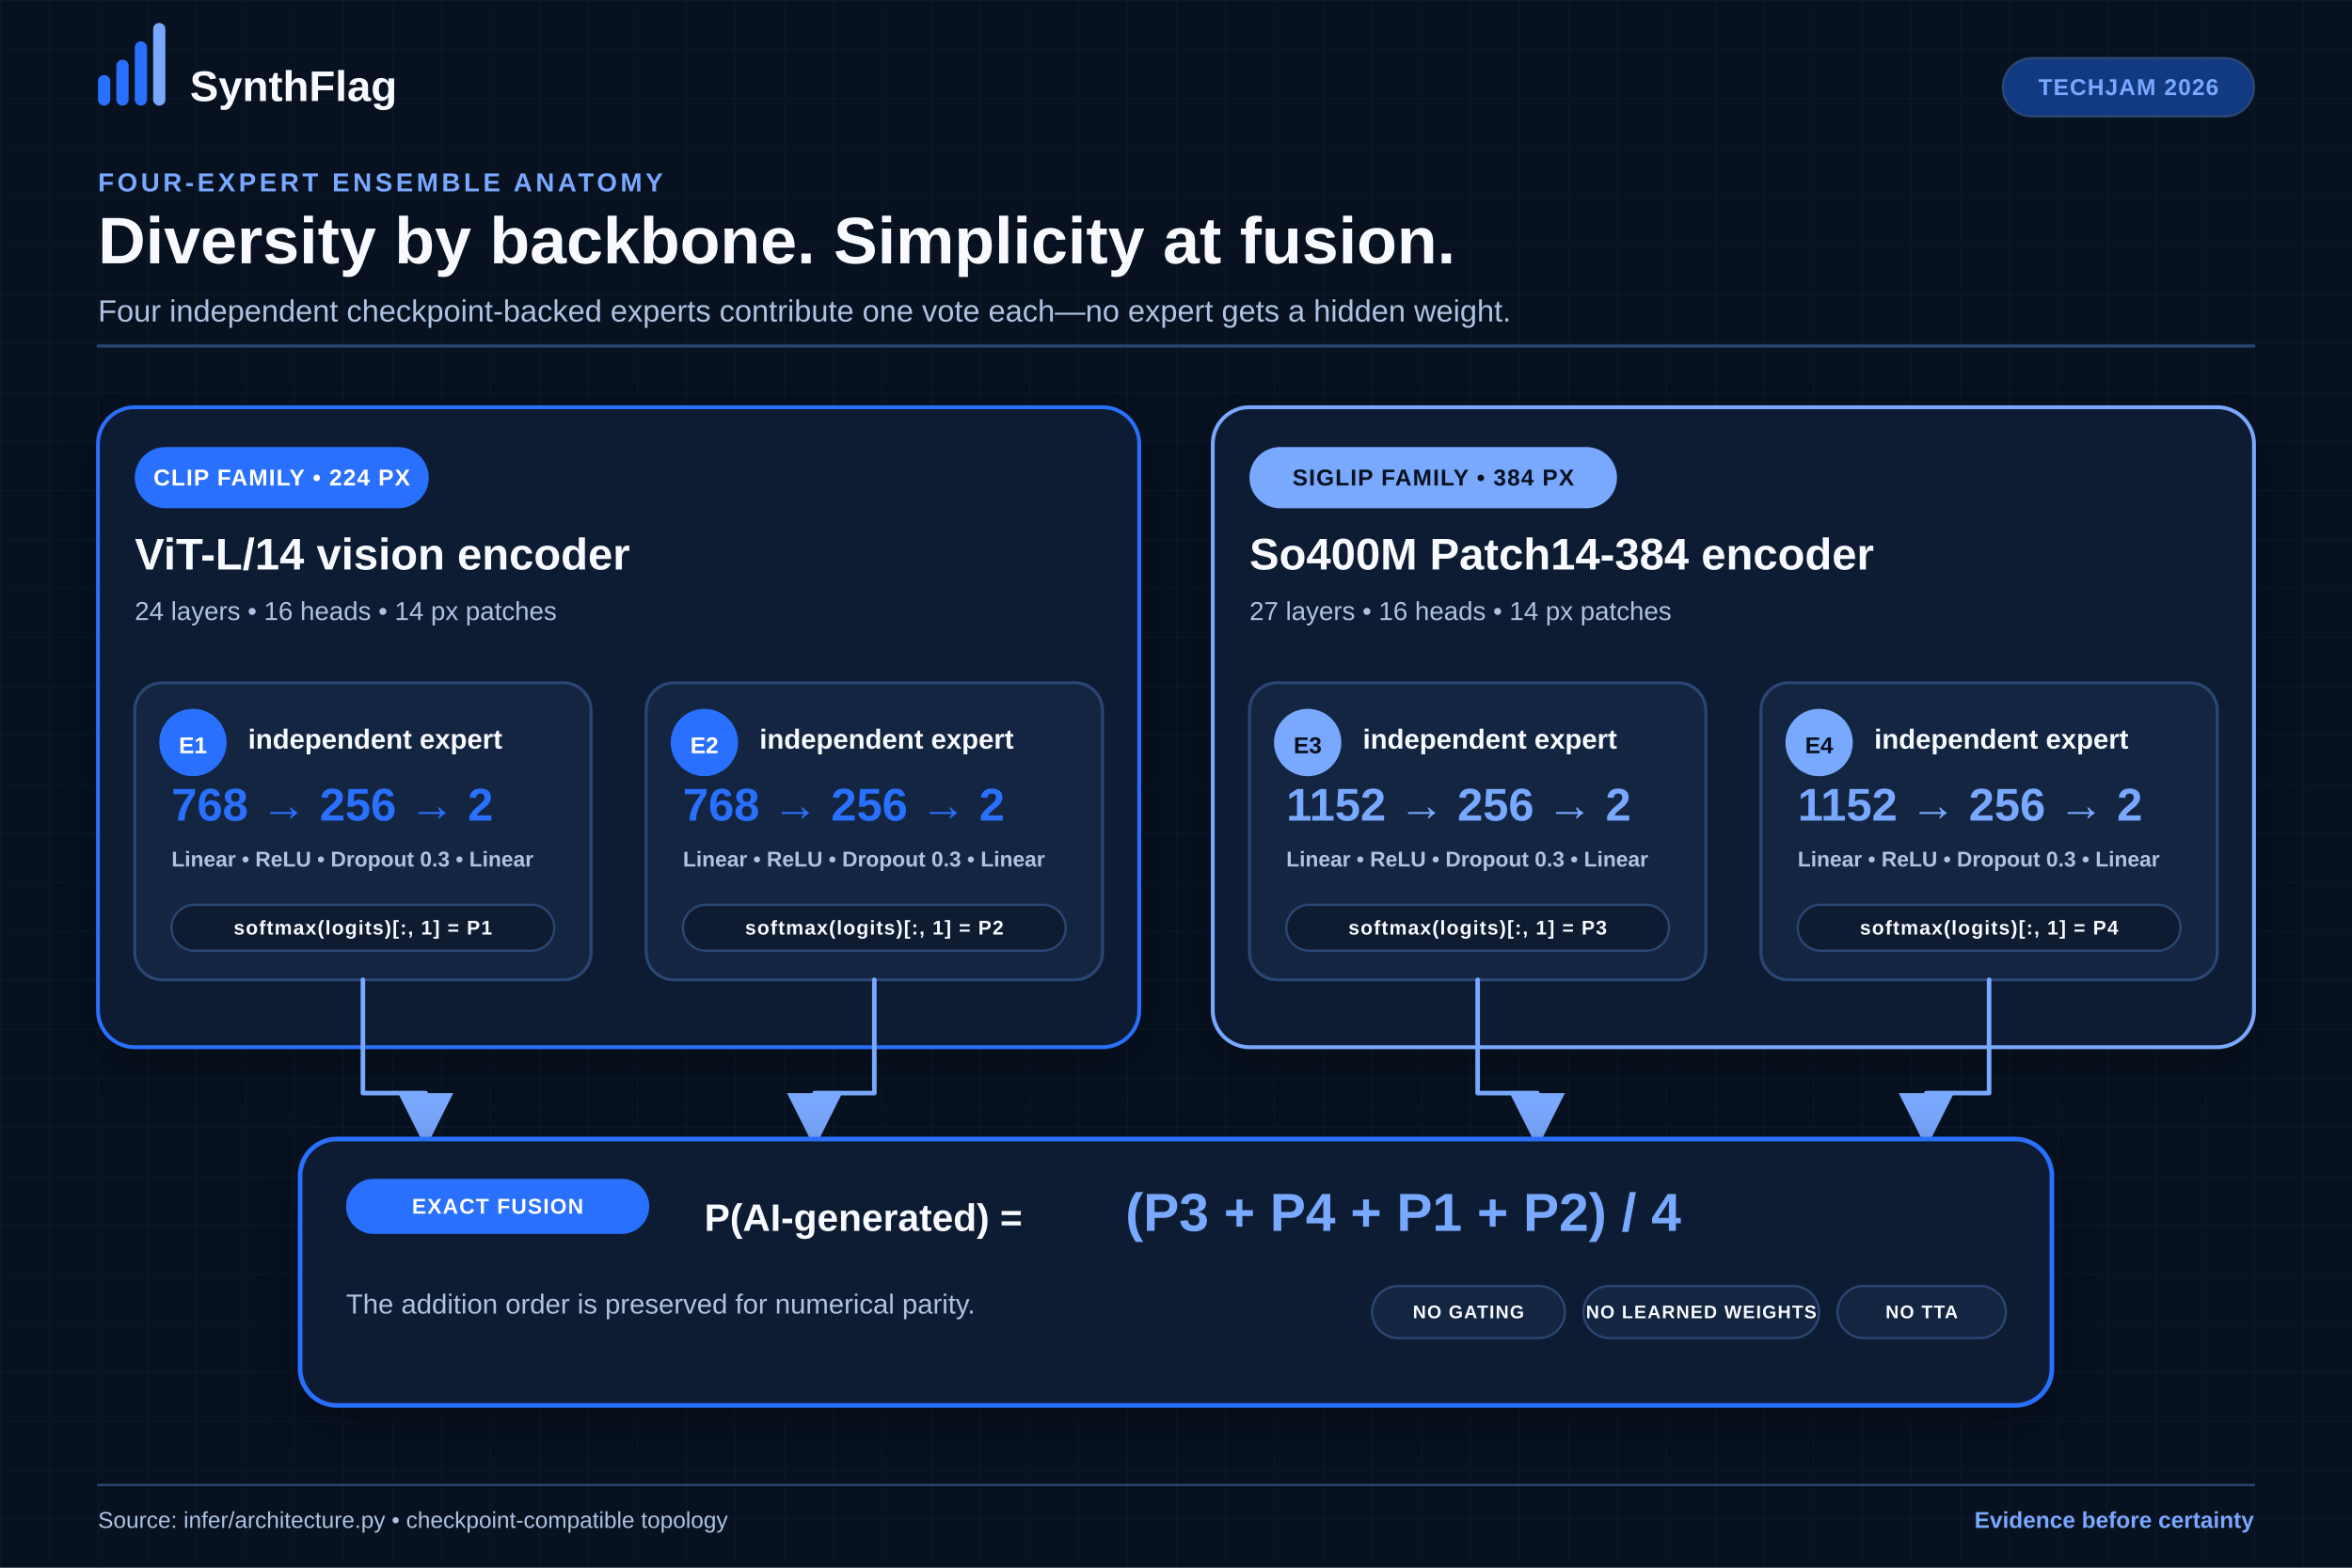
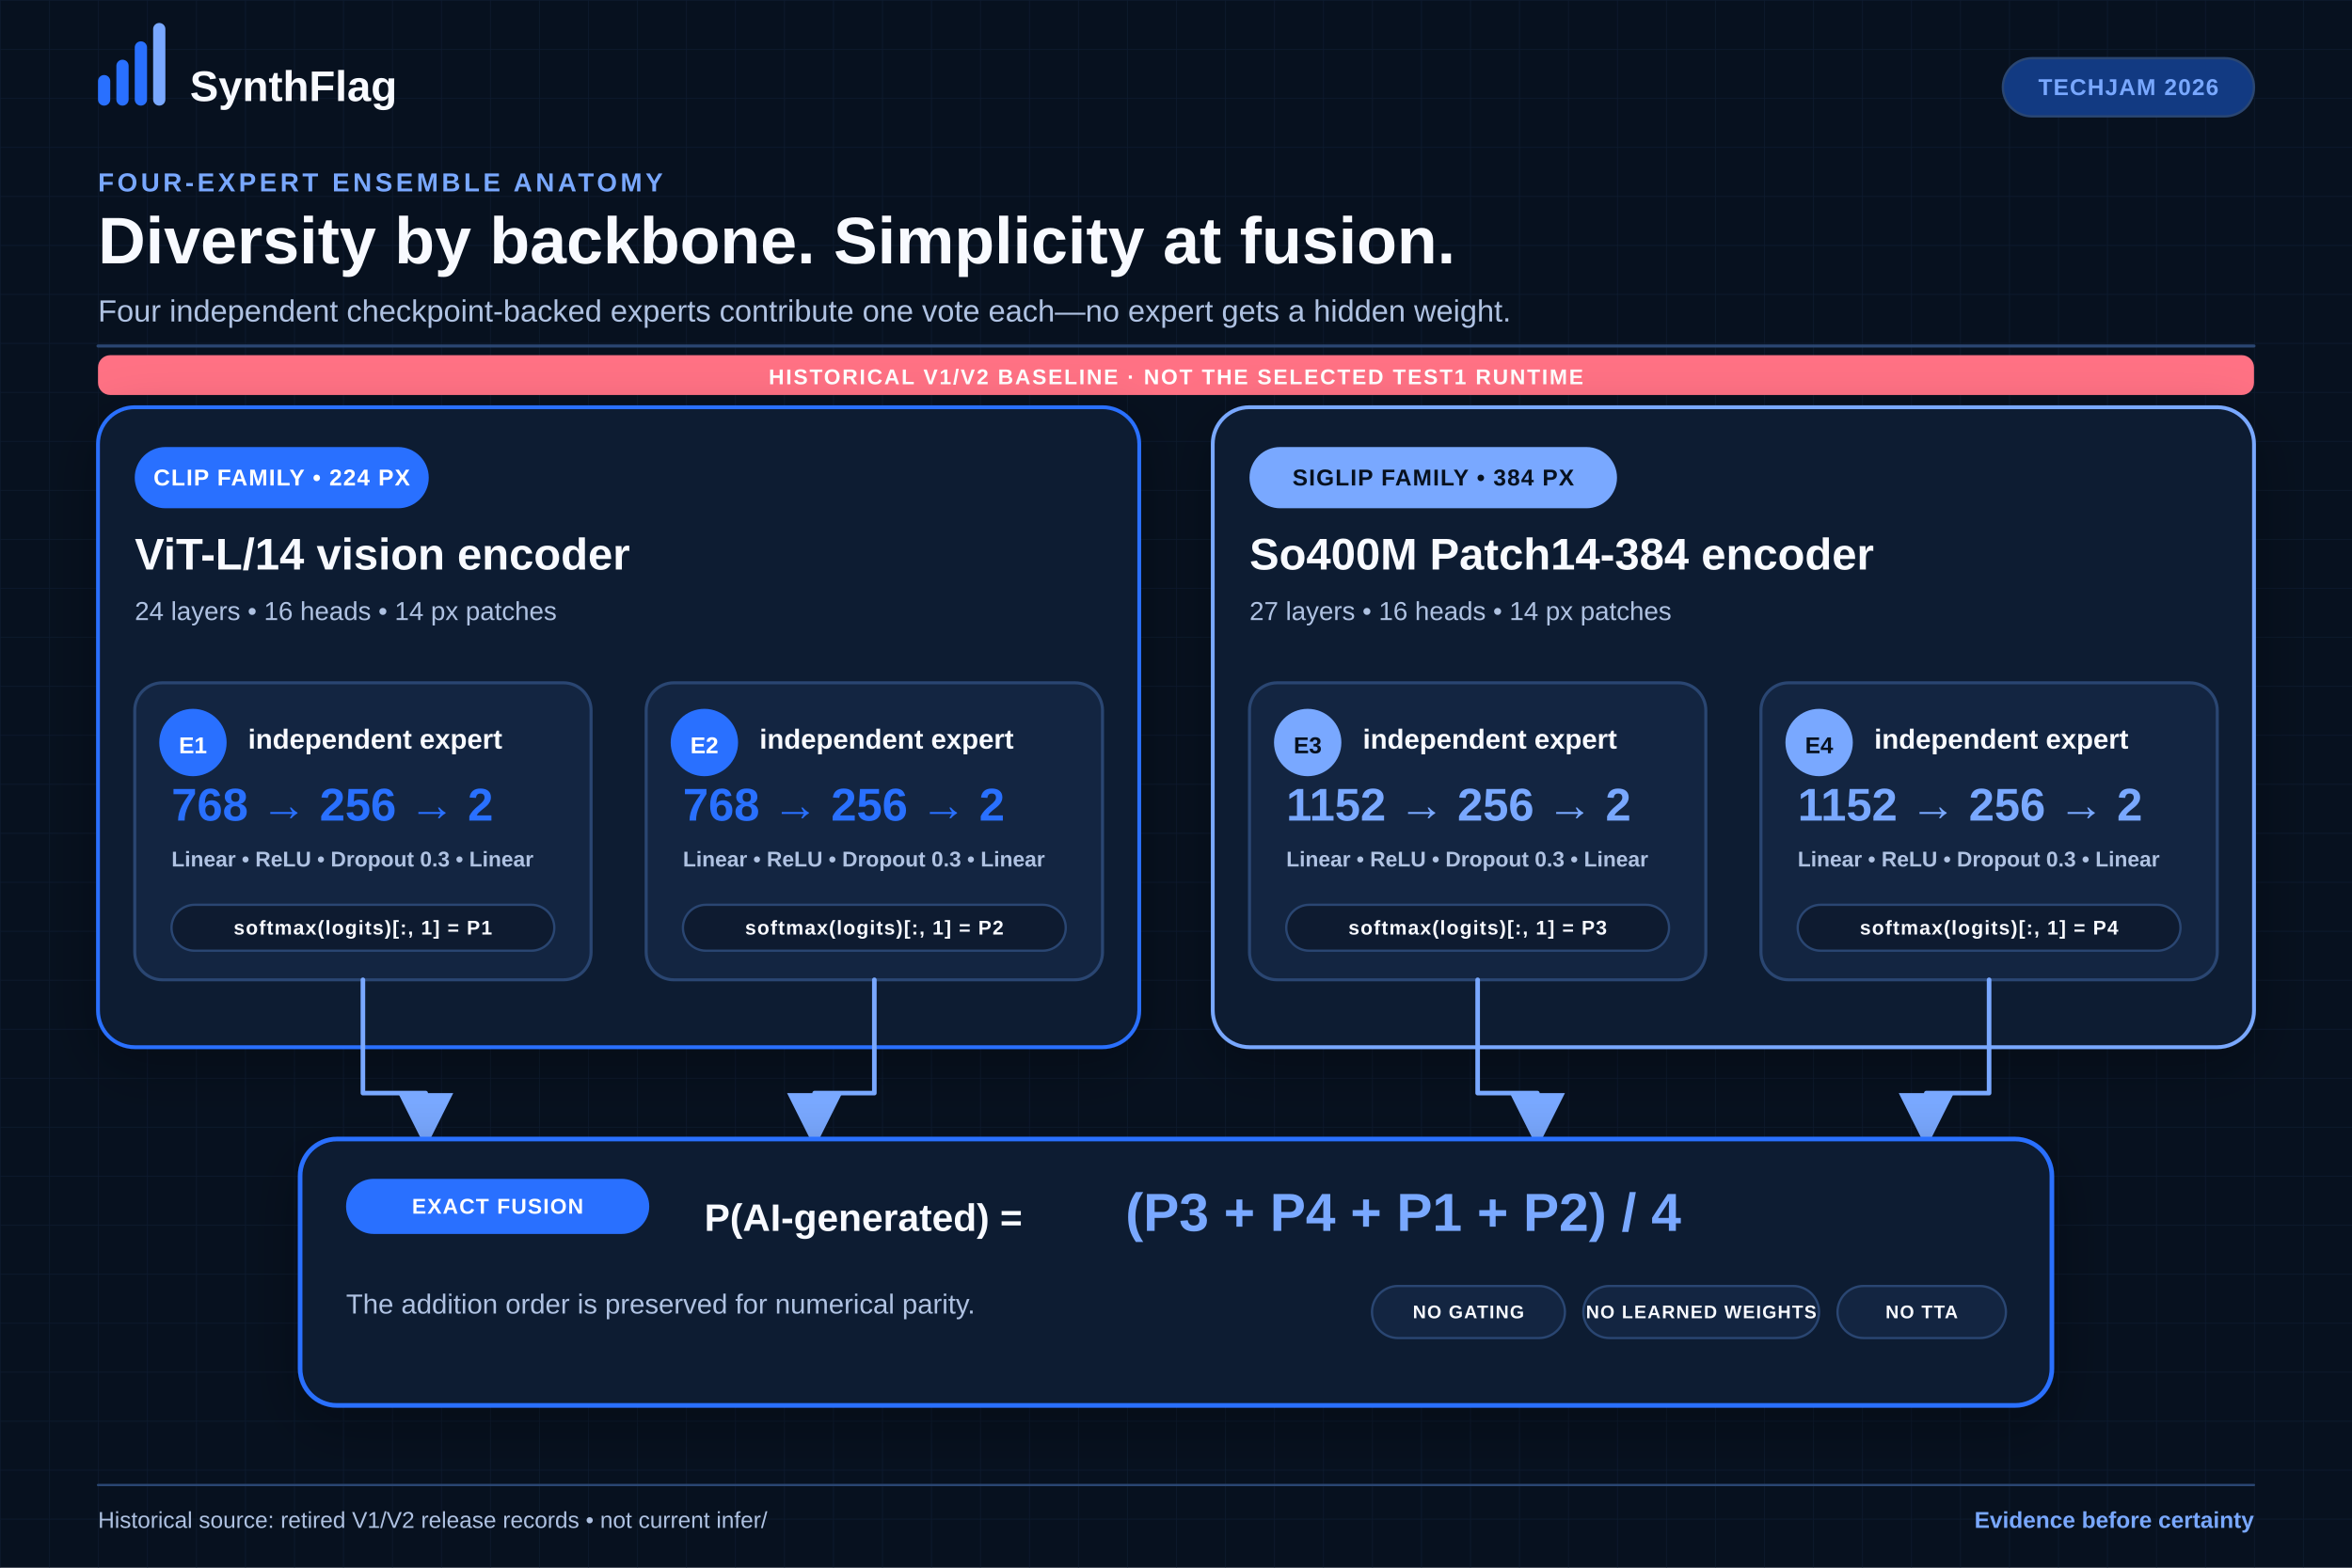
<svg xmlns="http://www.w3.org/2000/svg" width="1536" height="1024" viewBox="0 0 1536 1024" role="img" aria-labelledby="title desc">
  <defs>
    <pattern id="grid" width="32" height="32" patternUnits="userSpaceOnUse">
      <path d="M 32 0 L 0 0 0 32" fill="none" stroke="#13213A" stroke-width="1" opacity="0.55" />
    </pattern>
    <filter id="shadow" x="-20%" y="-20%" width="140%" height="140%">
      <feDropShadow dx="0" dy="12" stdDeviation="18" flood-color="#000000" flood-opacity="0.28" />
    </filter>
    <marker id="arrow" markerWidth="12" markerHeight="12" refX="10" refY="6" orient="auto" markerUnits="strokeWidth">
      <path d="M0,0 L12,6 L0,12 Z" fill="#79A8FF" />
    </marker>
  </defs>
  <rect width="1536" height="1024" fill="#07111F" />
  <rect width="1536" height="1024" fill="url(#grid)" />
  <rect x="64" y="49" width="8" height="20" rx="4" fill="#2970FF" />
  <rect x="76" y="39" width="8" height="30" rx="4" fill="#2970FF" />
  <rect x="88" y="27" width="8" height="42" rx="4" fill="#2970FF" />
  <rect x="100" y="15" width="8" height="54" rx="4" fill="#79A8FF" />
  <text x="124" y="66" font-family="Instrument Sans, Poppins, Arial, sans-serif" font-size="28" font-weight="800" fill="#F8FAFF" text-anchor="start">SynthFlag</text>
  <rect x="1308" y="38" width="164" height="38" rx="19.0" fill="#123A82" stroke="#2A4672" stroke-width="1.5" />
  <text x="1390.0" y="62.1" font-family="Instrument Sans, Poppins, Arial, sans-serif" font-size="15" font-weight="700" fill="#79A8FF" text-anchor="middle" letter-spacing="0.7">TECHJAM 2026</text>
  <text x="64" y="125" font-family="Instrument Sans, Poppins, Arial, sans-serif" font-size="17" font-weight="800" fill="#79A8FF" text-anchor="start" letter-spacing="2.2">FOUR-EXPERT ENSEMBLE ANATOMY</text>
  <text x="64" y="172" font-family="Instrument Sans, Poppins, Arial, sans-serif" font-size="43" font-weight="800" fill="#F8FAFF" text-anchor="start">Diversity by backbone. Simplicity at fusion.</text>
  <text x="64" y="210" font-family="Instrument Sans, Poppins, Arial, sans-serif" font-size="20" font-weight="500" fill="#AFC2E2" text-anchor="start">Four independent checkpoint-backed experts contribute one vote each—no expert gets a hidden weight.</text>
  <line x1="64" y1="226" x2="1472" y2="226" stroke="#2A4672" stroke-width="2" stroke-linecap="round" />
+   <rect x="64" y="232" width="1408" height="26" rx="8" fill="#FF7184" />
+   <text x="768" y="251" font-family="Instrument Sans, Poppins, Arial, sans-serif" font-size="14" font-weight="800" fill="#FFFFFF" text-anchor="middle" letter-spacing="1.1">HISTORICAL V1/V2 BASELINE · NOT THE SELECTED TEST1 RUNTIME</text>
  <rect x="64" y="266" width="680" height="418" rx="24" fill="#0E1B30" stroke="#2970FF" stroke-width="2.5" filter="url(#shadow)" />
  <rect x="792" y="266" width="680" height="418" rx="24" fill="#0E1B30" stroke="#79A8FF" stroke-width="2.5" filter="url(#shadow)" />
  <rect x="88" y="292" width="192" height="40" rx="20.0" fill="#2970FF" />
  <text x="184.0" y="317.1" font-family="Instrument Sans, Poppins, Arial, sans-serif" font-size="15" font-weight="700" fill="#FFFFFF" text-anchor="middle" letter-spacing="0.7">CLIP FAMILY • 224 PX</text>
  <text x="88" y="372" font-family="Instrument Sans, Poppins, Arial, sans-serif" font-size="29" font-weight="800" fill="#F8FAFF" text-anchor="start">ViT-L/14 vision encoder</text>
  <text x="88" y="405" font-family="Instrument Sans, Poppins, Arial, sans-serif" font-size="17" font-weight="500" fill="#AFC2E2" text-anchor="start">24 layers • 16 heads • 14 px patches</text>
  <rect x="816" y="292" width="240" height="40" rx="20.0" fill="#79A8FF" />
  <text x="936.0" y="317.1" font-family="Instrument Sans, Poppins, Arial, sans-serif" font-size="15" font-weight="700" fill="#07111F" text-anchor="middle" letter-spacing="0.7">SIGLIP FAMILY • 384 PX</text>
  <text x="816" y="372" font-family="Instrument Sans, Poppins, Arial, sans-serif" font-size="29" font-weight="800" fill="#F8FAFF" text-anchor="start">So400M Patch14-384 encoder</text>
  <text x="816" y="405" font-family="Instrument Sans, Poppins, Arial, sans-serif" font-size="17" font-weight="500" fill="#AFC2E2" text-anchor="start">27 layers • 16 heads • 14 px patches</text>
  <rect x="88" y="446" width="298" height="194" rx="18" fill="#132541" stroke="#2A4672" stroke-width="2" />
  <circle cx="126" cy="485" r="22" fill="#2970FF" />
  <text x="126" y="492" font-family="Instrument Sans, Poppins, Arial, sans-serif" font-size="15" font-weight="800" fill="#FFFFFF" text-anchor="middle">E1</text>
  <text x="162" y="489" font-family="Instrument Sans, Poppins, Arial, sans-serif" font-size="18" font-weight="800" fill="#F8FAFF" text-anchor="start">independent expert</text>
  <text x="112" y="536" font-family="Instrument Sans, Poppins, Arial, sans-serif" font-size="30" font-weight="800" fill="#2970FF" text-anchor="start">768 → 256 → 2</text>
  <text x="112" y="566" font-family="Instrument Sans, Poppins, Arial, sans-serif" font-size="14" font-weight="600" fill="#AFC2E2" text-anchor="start">Linear • ReLU • Dropout 0.3 • Linear</text>
  <rect x="112" y="591" width="250" height="30" rx="15.0" fill="#0E1B30" stroke="#2A4672" stroke-width="1.5" />
  <text x="237.0" y="610.42" font-family="Instrument Sans, Poppins, Arial, sans-serif" font-size="13" font-weight="700" fill="#F8FAFF" text-anchor="middle" letter-spacing="0.7">softmax(logits)[:, 1] = P1</text>
  <rect x="422" y="446" width="298" height="194" rx="18" fill="#132541" stroke="#2A4672" stroke-width="2" />
  <circle cx="460" cy="485" r="22" fill="#2970FF" />
  <text x="460" y="492" font-family="Instrument Sans, Poppins, Arial, sans-serif" font-size="15" font-weight="800" fill="#FFFFFF" text-anchor="middle">E2</text>
  <text x="496" y="489" font-family="Instrument Sans, Poppins, Arial, sans-serif" font-size="18" font-weight="800" fill="#F8FAFF" text-anchor="start">independent expert</text>
  <text x="446" y="536" font-family="Instrument Sans, Poppins, Arial, sans-serif" font-size="30" font-weight="800" fill="#2970FF" text-anchor="start">768 → 256 → 2</text>
  <text x="446" y="566" font-family="Instrument Sans, Poppins, Arial, sans-serif" font-size="14" font-weight="600" fill="#AFC2E2" text-anchor="start">Linear • ReLU • Dropout 0.3 • Linear</text>
  <rect x="446" y="591" width="250" height="30" rx="15.0" fill="#0E1B30" stroke="#2A4672" stroke-width="1.5" />
  <text x="571.0" y="610.42" font-family="Instrument Sans, Poppins, Arial, sans-serif" font-size="13" font-weight="700" fill="#F8FAFF" text-anchor="middle" letter-spacing="0.7">softmax(logits)[:, 1] = P2</text>
  <rect x="816" y="446" width="298" height="194" rx="18" fill="#132541" stroke="#2A4672" stroke-width="2" />
  <circle cx="854" cy="485" r="22" fill="#79A8FF" />
  <text x="854" y="492" font-family="Instrument Sans, Poppins, Arial, sans-serif" font-size="15" font-weight="800" fill="#07111F" text-anchor="middle">E3</text>
  <text x="890" y="489" font-family="Instrument Sans, Poppins, Arial, sans-serif" font-size="18" font-weight="800" fill="#F8FAFF" text-anchor="start">independent expert</text>
  <text x="840" y="536" font-family="Instrument Sans, Poppins, Arial, sans-serif" font-size="30" font-weight="800" fill="#79A8FF" text-anchor="start">1152 → 256 → 2</text>
  <text x="840" y="566" font-family="Instrument Sans, Poppins, Arial, sans-serif" font-size="14" font-weight="600" fill="#AFC2E2" text-anchor="start">Linear • ReLU • Dropout 0.3 • Linear</text>
  <rect x="840" y="591" width="250" height="30" rx="15.0" fill="#0E1B30" stroke="#2A4672" stroke-width="1.5" />
  <text x="965.0" y="610.42" font-family="Instrument Sans, Poppins, Arial, sans-serif" font-size="13" font-weight="700" fill="#F8FAFF" text-anchor="middle" letter-spacing="0.7">softmax(logits)[:, 1] = P3</text>
  <rect x="1150" y="446" width="298" height="194" rx="18" fill="#132541" stroke="#2A4672" stroke-width="2" />
  <circle cx="1188" cy="485" r="22" fill="#79A8FF" />
  <text x="1188" y="492" font-family="Instrument Sans, Poppins, Arial, sans-serif" font-size="15" font-weight="800" fill="#07111F" text-anchor="middle">E4</text>
  <text x="1224" y="489" font-family="Instrument Sans, Poppins, Arial, sans-serif" font-size="18" font-weight="800" fill="#F8FAFF" text-anchor="start">independent expert</text>
  <text x="1174" y="536" font-family="Instrument Sans, Poppins, Arial, sans-serif" font-size="30" font-weight="800" fill="#79A8FF" text-anchor="start">1152 → 256 → 2</text>
  <text x="1174" y="566" font-family="Instrument Sans, Poppins, Arial, sans-serif" font-size="14" font-weight="600" fill="#AFC2E2" text-anchor="start">Linear • ReLU • Dropout 0.3 • Linear</text>
  <rect x="1174" y="591" width="250" height="30" rx="15.0" fill="#0E1B30" stroke="#2A4672" stroke-width="1.5" />
  <text x="1299.0" y="610.42" font-family="Instrument Sans, Poppins, Arial, sans-serif" font-size="13" font-weight="700" fill="#F8FAFF" text-anchor="middle" letter-spacing="0.7">softmax(logits)[:, 1] = P4</text>
  <path d="M237 640 L237 714 L278 714 L278 744" fill="none" stroke="#79A8FF" stroke-width="3" stroke-linecap="round" stroke-linejoin="round" marker-end="url(#arrow)" />
  <path d="M571 640 L571 714 L532 714 L532 744" fill="none" stroke="#79A8FF" stroke-width="3" stroke-linecap="round" stroke-linejoin="round" marker-end="url(#arrow)" />
  <path d="M965 640 L965 714 L1004 714 L1004 744" fill="none" stroke="#79A8FF" stroke-width="3" stroke-linecap="round" stroke-linejoin="round" marker-end="url(#arrow)" />
  <path d="M1299 640 L1299 714 L1258 714 L1258 744" fill="none" stroke="#79A8FF" stroke-width="3" stroke-linecap="round" stroke-linejoin="round" marker-end="url(#arrow)" />
  <rect x="196" y="744" width="1144" height="174" rx="24" fill="#0E1B30" stroke="#2970FF" stroke-width="3" filter="url(#shadow)" />
  <rect x="226" y="770" width="198" height="36" rx="18.0" fill="#2970FF" />
  <text x="325.0" y="792.76" font-family="Instrument Sans, Poppins, Arial, sans-serif" font-size="14" font-weight="700" fill="#FFFFFF" text-anchor="middle" letter-spacing="0.7">EXACT FUSION</text>
  <text x="460" y="804" font-family="Instrument Sans, Poppins, Arial, sans-serif" font-size="25" font-weight="800" fill="#F8FAFF" text-anchor="start">P(AI-generated) =</text>
  <text x="735" y="804" font-family="Instrument Sans, Poppins, Arial, sans-serif" font-size="35" font-weight="800" fill="#79A8FF" text-anchor="start">(P3 + P4 + P1 + P2) / 4</text>
  <text x="226" y="858" font-family="Instrument Sans, Poppins, Arial, sans-serif" font-size="18" font-weight="500" fill="#AFC2E2" text-anchor="start">The addition order is preserved for numerical parity.</text>
  <rect x="896" y="840" width="126" height="34" rx="17.0" fill="#132541" stroke="#2A4672" stroke-width="1.5" />
  <text x="959.0" y="861.08" font-family="Instrument Sans, Poppins, Arial, sans-serif" font-size="12" font-weight="700" fill="#F8FAFF" text-anchor="middle" letter-spacing="0.7">NO GATING</text>
  <rect x="1034" y="840" width="154" height="34" rx="17.0" fill="#132541" stroke="#2A4672" stroke-width="1.5" />
  <text x="1111.0" y="861.08" font-family="Instrument Sans, Poppins, Arial, sans-serif" font-size="12" font-weight="700" fill="#F8FAFF" text-anchor="middle" letter-spacing="0.7">NO LEARNED WEIGHTS</text>
  <rect x="1200" y="840" width="110" height="34" rx="17.0" fill="#132541" stroke="#2A4672" stroke-width="1.5" />
  <text x="1255.0" y="861.08" font-family="Instrument Sans, Poppins, Arial, sans-serif" font-size="12" font-weight="700" fill="#F8FAFF" text-anchor="middle" letter-spacing="0.7">NO TTA</text>
  <line x1="64" y1="970" x2="1472" y2="970" stroke="#2A4672" stroke-width="1.5" stroke-linecap="round" />
-   <text x="64" y="998" font-family="Instrument Sans, Poppins, Arial, sans-serif" font-size="15" font-weight="500" fill="#AFC2E2" text-anchor="start">Source: infer/architecture.py • checkpoint-compatible topology</text>
+   <text x="64" y="998" font-family="Instrument Sans, Poppins, Arial, sans-serif" font-size="15" font-weight="500" fill="#AFC2E2" text-anchor="start">Historical source: retired V1/V2 release records • not current infer/</text>
  <text x="1472" y="998" font-family="Instrument Sans, Poppins, Arial, sans-serif" font-size="15" font-weight="700" fill="#79A8FF" text-anchor="end">Evidence before certainty</text>
</svg>
